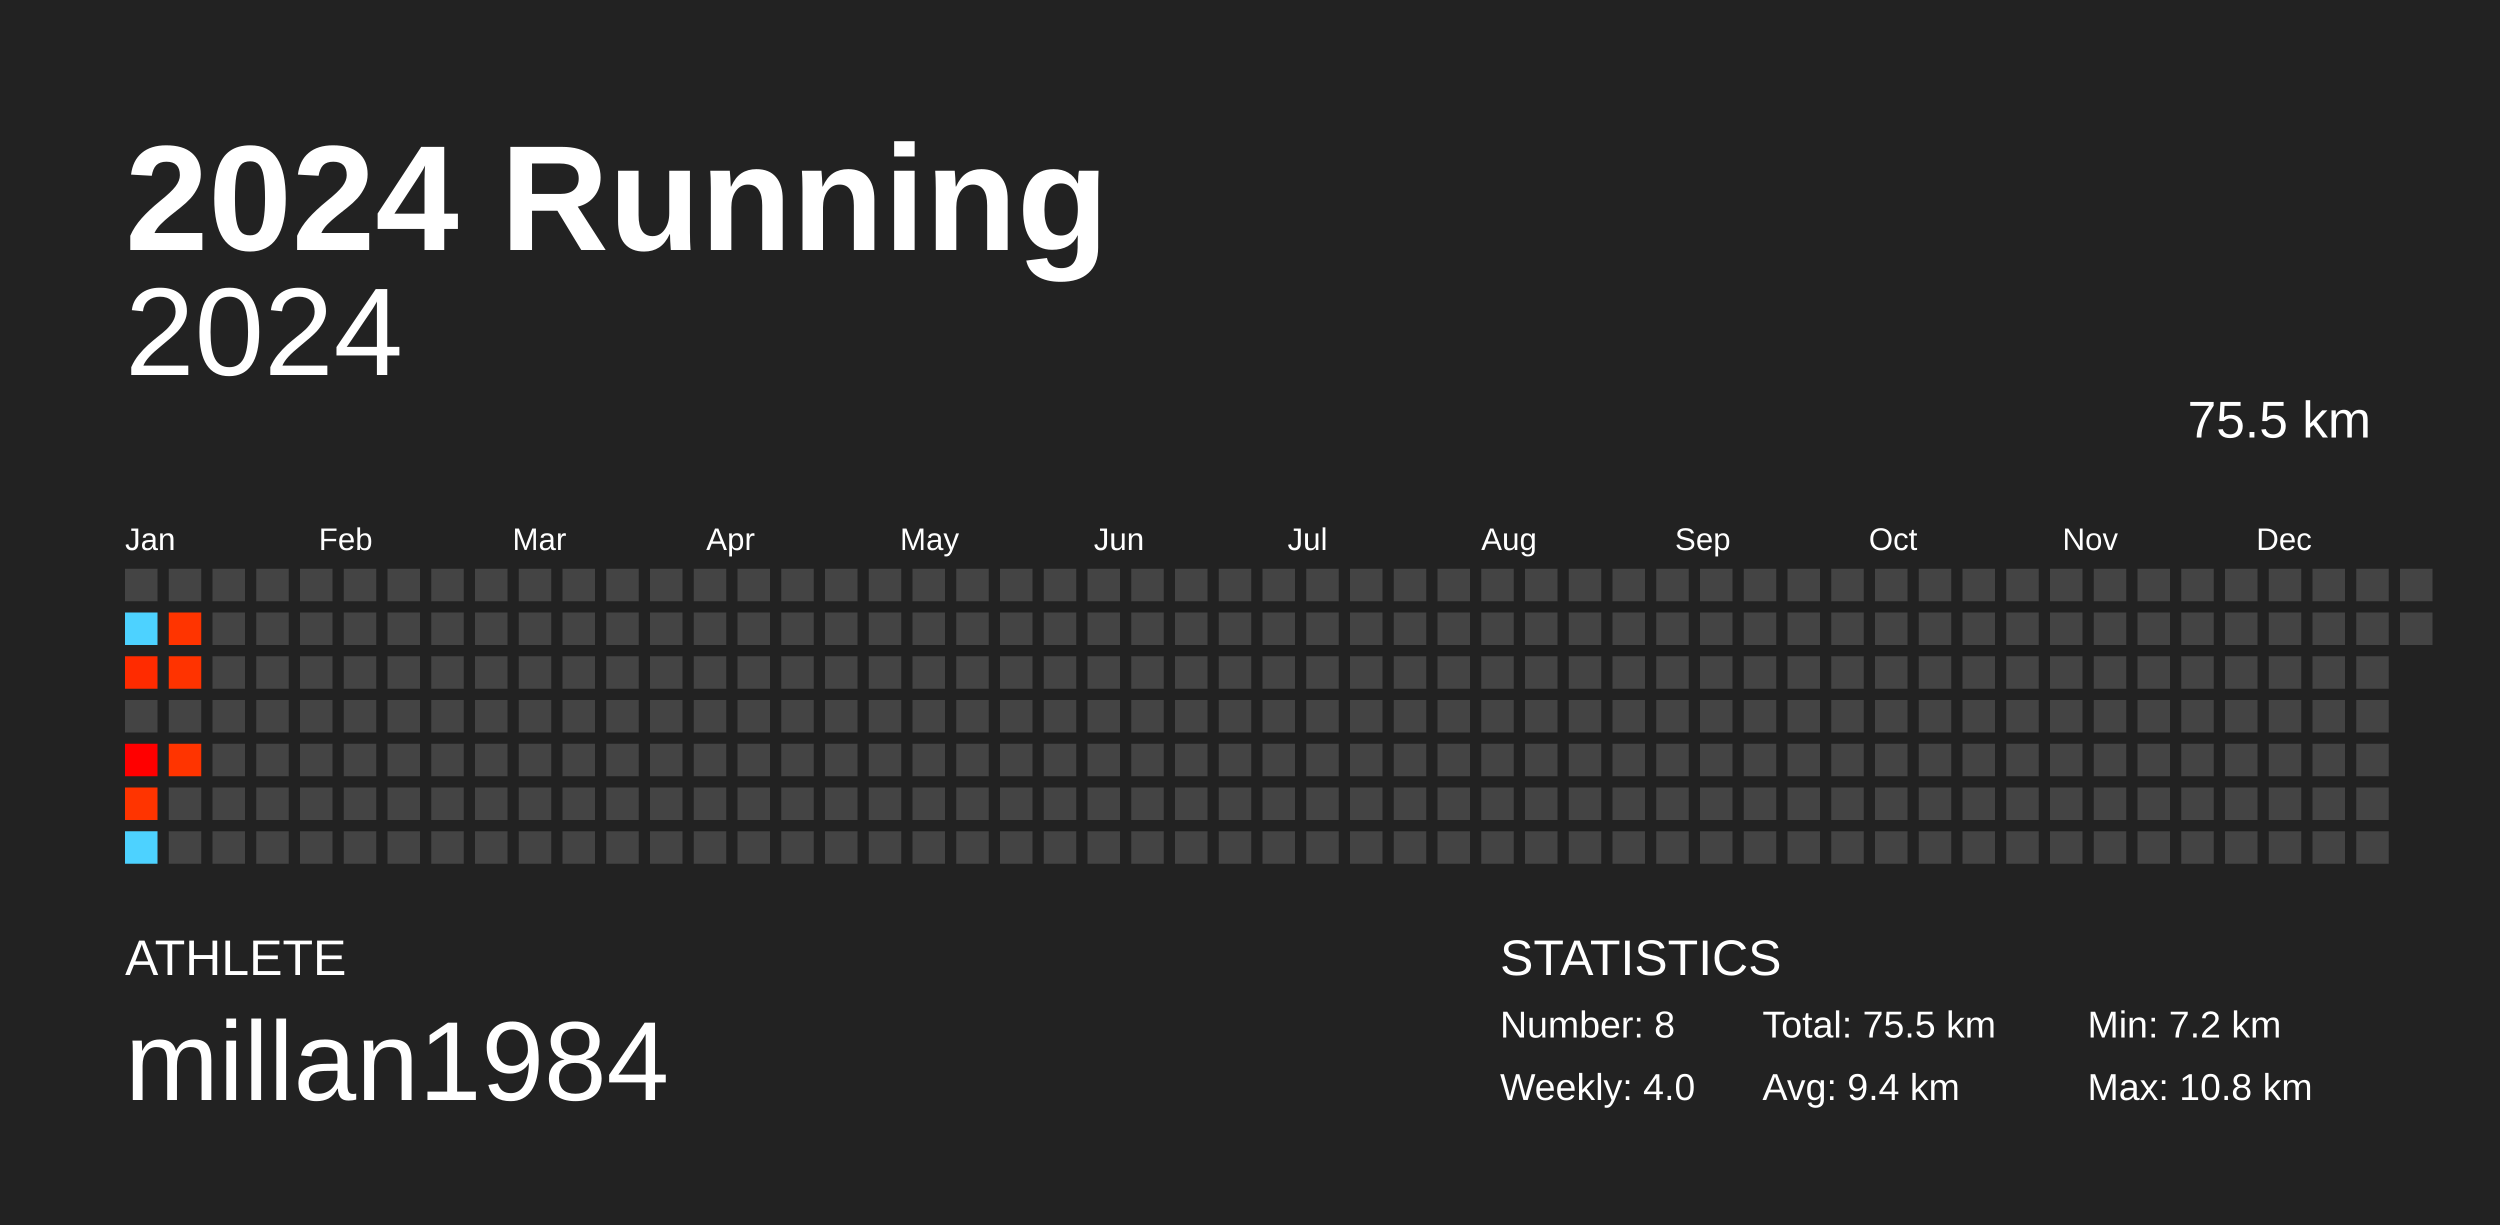
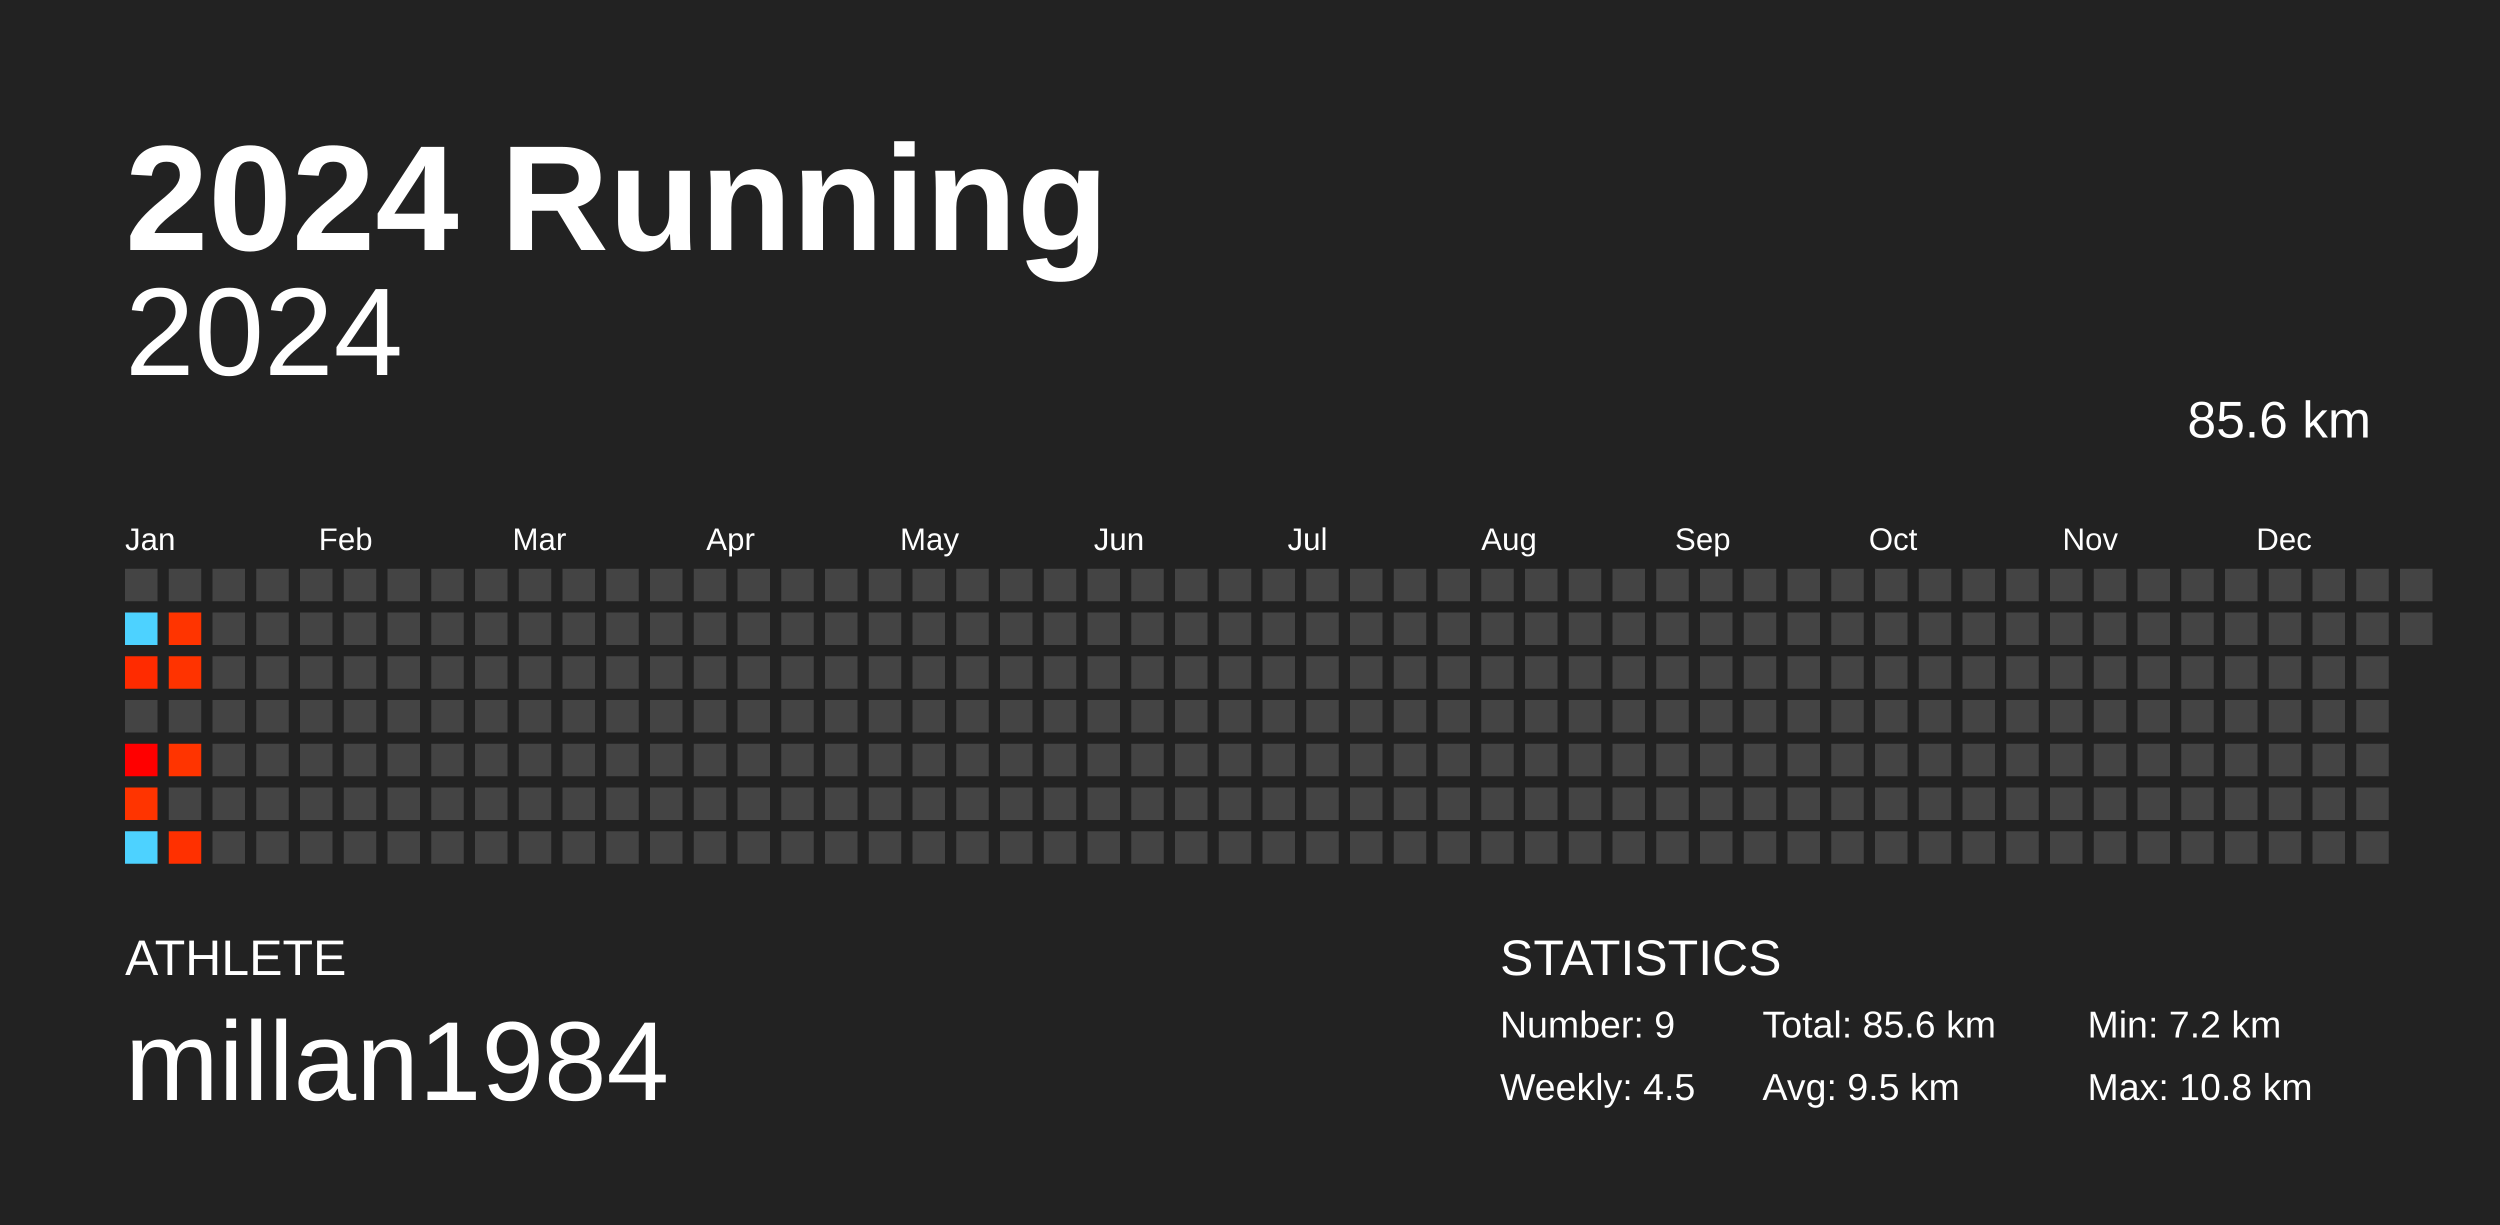
<svg xmlns="http://www.w3.org/2000/svg" baseProfile="full" height="98mm" version="1.1" viewBox="0,0,200,98" width="200mm">
  <defs />
  <rect fill="#222222" height="98" width="200" x="0" y="0" />
  <text fill="#FFFFFF" style="font-size:12px; font-family:Arial; font-weight:bold;" x="10" y="20">2024 Running</text>
  <text fill="#FFFFFF" style="font-size:4px; font-family:Arial" x="10" y="78">ATHLETE</text>
  <text fill="#FFFFFF" style="font-size:9px; font-family:Arial" x="10" y="88">millan1984</text>
  <text fill="#FFFFFF" style="font-size:4px; font-family:Arial" x="120" y="78">STATISTICS</text>
-   <text fill="#FFFFFF" style="font-size:3px; font-family:Arial" x="120" y="83">Number: 8</text>
-   <text fill="#FFFFFF" style="font-size:3px; font-family:Arial" x="120" y="88">Weekly: 4.0</text>
-   <text fill="#FFFFFF" style="font-size:3px; font-family:Arial" x="141" y="83">Total: 75.5 km</text>
-   <text fill="#FFFFFF" style="font-size:3px; font-family:Arial" x="141" y="88">Avg: 9.4 km</text>
+   <text fill="#FFFFFF" style="font-size:3px; font-family:Arial" x="120" y="83">Number: 9</text>
+   <text fill="#FFFFFF" style="font-size:3px; font-family:Arial" x="120" y="88">Weekly: 4.5</text>
+   <text fill="#FFFFFF" style="font-size:3px; font-family:Arial" x="141" y="83">Total: 85.6 km</text>
+   <text fill="#FFFFFF" style="font-size:3px; font-family:Arial" x="141" y="88">Avg: 9.5 km</text>
  <text fill="#FFFFFF" style="font-size:3px; font-family:Arial" x="167" y="83">Min: 7.2 km</text>
  <text fill="#FFFFFF" style="font-size:3px; font-family:Arial" x="167" y="88">Max: 10.8 km</text>
  <text alignment-baseline="hanging" fill="#FFFFFF" style="font-size:10.0px; font-family:Arial;" x="10" y="30">2024</text>
-   <text alignment-baseline="hanging" fill="#FFFFFF" style="font-size:4.125px; font-family:Arial;" x="175" y="35">75.5 km</text>
+   <text alignment-baseline="hanging" fill="#FFFFFF" style="font-size:4.125px; font-family:Arial;" x="175" y="35">85.6 km</text>
  <text fill="#FFFFFF" style="font-size:2.5px; font-family:Arial" x="10.0" y="44">Jan</text>
  <text fill="#FFFFFF" style="font-size:2.5px; font-family:Arial" x="25.5" y="44">Feb</text>
  <text fill="#FFFFFF" style="font-size:2.5px; font-family:Arial" x="41.0" y="44">Mar</text>
  <text fill="#FFFFFF" style="font-size:2.5px; font-family:Arial" x="56.5" y="44">Apr</text>
  <text fill="#FFFFFF" style="font-size:2.5px; font-family:Arial" x="72.0" y="44">May</text>
  <text fill="#FFFFFF" style="font-size:2.5px; font-family:Arial" x="87.5" y="44">Jun</text>
  <text fill="#FFFFFF" style="font-size:2.5px; font-family:Arial" x="103.0" y="44">Jul</text>
  <text fill="#FFFFFF" style="font-size:2.5px; font-family:Arial" x="118.5" y="44">Aug</text>
  <text fill="#FFFFFF" style="font-size:2.5px; font-family:Arial" x="134.0" y="44">Sep</text>
  <text fill="#FFFFFF" style="font-size:2.5px; font-family:Arial" x="149.5" y="44">Oct</text>
  <text fill="#FFFFFF" style="font-size:2.5px; font-family:Arial" x="165.0" y="44">Nov</text>
  <text fill="#FFFFFF" style="font-size:2.5px; font-family:Arial" x="180.5" y="44">Dec</text>
  <rect fill="#444444" height="2.6" width="2.6" x="10.0" y="45.5" />
  <rect fill="#4dd2ff" height="2.6" width="2.6" x="10.0" y="49.0" />
  <rect fill="#ff2b00" height="2.6" width="2.6" x="10.0" y="52.5" />
  <rect fill="#444444" height="2.6" width="2.6" x="10.0" y="56.0" />
  <rect fill="#ff0000" height="2.6" width="2.6" x="10.0" y="59.5" />
  <rect fill="#ff3400" height="2.6" width="2.6" x="10.0" y="63.0" />
  <rect fill="#4dd2ff" height="2.6" width="2.6" x="10.0" y="66.5" />
  <rect fill="#444444" height="2.6" width="2.6" x="13.5" y="45.5" />
  <rect fill="#ff3400" height="2.6" width="2.6" x="13.5" y="49.0" />
  <rect fill="#ff3300" height="2.6" width="2.6" x="13.5" y="52.5" />
  <rect fill="#444444" height="2.6" width="2.6" x="13.5" y="56.0" />
  <rect fill="#ff3400" height="2.6" width="2.6" x="13.5" y="59.5" />
  <rect fill="#444444" height="2.6" width="2.6" x="13.5" y="63.0" />
-   <rect fill="#444444" height="2.6" width="2.6" x="13.5" y="66.5" />
+   <rect fill="#ff3000" height="2.6" width="2.6" x="13.5" y="66.5" />
  <rect fill="#444444" height="2.6" width="2.6" x="17.0" y="45.5" />
  <rect fill="#444444" height="2.6" width="2.6" x="17.0" y="49.0" />
  <rect fill="#444444" height="2.6" width="2.6" x="17.0" y="52.5" />
  <rect fill="#444444" height="2.6" width="2.6" x="17.0" y="56.0" />
  <rect fill="#444444" height="2.6" width="2.6" x="17.0" y="59.5" />
  <rect fill="#444444" height="2.6" width="2.6" x="17.0" y="63.0" />
  <rect fill="#444444" height="2.6" width="2.6" x="17.0" y="66.5" />
  <rect fill="#444444" height="2.6" width="2.6" x="20.5" y="45.5" />
  <rect fill="#444444" height="2.6" width="2.6" x="20.5" y="49.0" />
  <rect fill="#444444" height="2.6" width="2.6" x="20.5" y="52.5" />
  <rect fill="#444444" height="2.6" width="2.6" x="20.5" y="56.0" />
  <rect fill="#444444" height="2.6" width="2.6" x="20.5" y="59.5" />
  <rect fill="#444444" height="2.6" width="2.6" x="20.5" y="63.0" />
  <rect fill="#444444" height="2.6" width="2.6" x="20.5" y="66.5" />
  <rect fill="#444444" height="2.6" width="2.6" x="24.0" y="45.5" />
  <rect fill="#444444" height="2.6" width="2.6" x="24.0" y="49.0" />
  <rect fill="#444444" height="2.6" width="2.6" x="24.0" y="52.5" />
  <rect fill="#444444" height="2.6" width="2.6" x="24.0" y="56.0" />
  <rect fill="#444444" height="2.6" width="2.6" x="24.0" y="59.5" />
  <rect fill="#444444" height="2.6" width="2.6" x="24.0" y="63.0" />
  <rect fill="#444444" height="2.6" width="2.6" x="24.0" y="66.5" />
  <rect fill="#444444" height="2.6" width="2.6" x="27.5" y="45.5" />
  <rect fill="#444444" height="2.6" width="2.6" x="27.5" y="49.0" />
  <rect fill="#444444" height="2.6" width="2.6" x="27.5" y="52.5" />
  <rect fill="#444444" height="2.6" width="2.6" x="27.5" y="56.0" />
  <rect fill="#444444" height="2.6" width="2.6" x="27.5" y="59.5" />
  <rect fill="#444444" height="2.6" width="2.6" x="27.5" y="63.0" />
  <rect fill="#444444" height="2.6" width="2.6" x="27.5" y="66.5" />
  <rect fill="#444444" height="2.6" width="2.6" x="31.0" y="45.5" />
  <rect fill="#444444" height="2.6" width="2.6" x="31.0" y="49.0" />
  <rect fill="#444444" height="2.6" width="2.6" x="31.0" y="52.5" />
  <rect fill="#444444" height="2.6" width="2.6" x="31.0" y="56.0" />
  <rect fill="#444444" height="2.6" width="2.6" x="31.0" y="59.5" />
  <rect fill="#444444" height="2.6" width="2.6" x="31.0" y="63.0" />
  <rect fill="#444444" height="2.6" width="2.6" x="31.0" y="66.5" />
  <rect fill="#444444" height="2.6" width="2.6" x="34.5" y="45.5" />
  <rect fill="#444444" height="2.6" width="2.6" x="34.5" y="49.0" />
  <rect fill="#444444" height="2.6" width="2.6" x="34.5" y="52.5" />
  <rect fill="#444444" height="2.6" width="2.6" x="34.5" y="56.0" />
  <rect fill="#444444" height="2.6" width="2.6" x="34.5" y="59.5" />
  <rect fill="#444444" height="2.6" width="2.6" x="34.5" y="63.0" />
  <rect fill="#444444" height="2.6" width="2.6" x="34.5" y="66.5" />
  <rect fill="#444444" height="2.6" width="2.6" x="38.0" y="45.5" />
  <rect fill="#444444" height="2.6" width="2.6" x="38.0" y="49.0" />
  <rect fill="#444444" height="2.6" width="2.6" x="38.0" y="52.5" />
  <rect fill="#444444" height="2.6" width="2.6" x="38.0" y="56.0" />
  <rect fill="#444444" height="2.6" width="2.6" x="38.0" y="59.5" />
  <rect fill="#444444" height="2.6" width="2.6" x="38.0" y="63.0" />
  <rect fill="#444444" height="2.6" width="2.6" x="38.0" y="66.5" />
  <rect fill="#444444" height="2.6" width="2.6" x="41.5" y="45.5" />
  <rect fill="#444444" height="2.6" width="2.6" x="41.5" y="49.0" />
  <rect fill="#444444" height="2.6" width="2.6" x="41.5" y="52.5" />
  <rect fill="#444444" height="2.6" width="2.6" x="41.5" y="56.0" />
  <rect fill="#444444" height="2.6" width="2.6" x="41.5" y="59.5" />
  <rect fill="#444444" height="2.6" width="2.6" x="41.5" y="63.0" />
  <rect fill="#444444" height="2.6" width="2.6" x="41.5" y="66.5" />
  <rect fill="#444444" height="2.6" width="2.6" x="45.0" y="45.5" />
  <rect fill="#444444" height="2.6" width="2.6" x="45.0" y="49.0" />
  <rect fill="#444444" height="2.6" width="2.6" x="45.0" y="52.5" />
  <rect fill="#444444" height="2.6" width="2.6" x="45.0" y="56.0" />
  <rect fill="#444444" height="2.6" width="2.6" x="45.0" y="59.5" />
  <rect fill="#444444" height="2.6" width="2.6" x="45.0" y="63.0" />
  <rect fill="#444444" height="2.6" width="2.6" x="45.0" y="66.5" />
  <rect fill="#444444" height="2.6" width="2.6" x="48.5" y="45.5" />
  <rect fill="#444444" height="2.6" width="2.6" x="48.5" y="49.0" />
  <rect fill="#444444" height="2.6" width="2.6" x="48.5" y="52.5" />
  <rect fill="#444444" height="2.6" width="2.6" x="48.5" y="56.0" />
  <rect fill="#444444" height="2.6" width="2.6" x="48.5" y="59.5" />
  <rect fill="#444444" height="2.6" width="2.6" x="48.5" y="63.0" />
  <rect fill="#444444" height="2.6" width="2.6" x="48.5" y="66.5" />
  <rect fill="#444444" height="2.6" width="2.6" x="52.0" y="45.5" />
  <rect fill="#444444" height="2.6" width="2.6" x="52.0" y="49.0" />
  <rect fill="#444444" height="2.6" width="2.6" x="52.0" y="52.5" />
  <rect fill="#444444" height="2.6" width="2.6" x="52.0" y="56.0" />
  <rect fill="#444444" height="2.6" width="2.6" x="52.0" y="59.5" />
  <rect fill="#444444" height="2.6" width="2.6" x="52.0" y="63.0" />
  <rect fill="#444444" height="2.6" width="2.6" x="52.0" y="66.5" />
  <rect fill="#444444" height="2.6" width="2.6" x="55.5" y="45.5" />
  <rect fill="#444444" height="2.6" width="2.6" x="55.5" y="49.0" />
  <rect fill="#444444" height="2.6" width="2.6" x="55.5" y="52.5" />
  <rect fill="#444444" height="2.6" width="2.6" x="55.5" y="56.0" />
  <rect fill="#444444" height="2.6" width="2.6" x="55.5" y="59.5" />
  <rect fill="#444444" height="2.6" width="2.6" x="55.5" y="63.0" />
  <rect fill="#444444" height="2.6" width="2.6" x="55.5" y="66.5" />
  <rect fill="#444444" height="2.6" width="2.6" x="59.0" y="45.5" />
  <rect fill="#444444" height="2.6" width="2.6" x="59.0" y="49.0" />
  <rect fill="#444444" height="2.6" width="2.6" x="59.0" y="52.5" />
  <rect fill="#444444" height="2.6" width="2.6" x="59.0" y="56.0" />
  <rect fill="#444444" height="2.6" width="2.6" x="59.0" y="59.5" />
  <rect fill="#444444" height="2.6" width="2.6" x="59.0" y="63.0" />
  <rect fill="#444444" height="2.6" width="2.6" x="59.0" y="66.5" />
  <rect fill="#444444" height="2.6" width="2.6" x="62.5" y="45.5" />
  <rect fill="#444444" height="2.6" width="2.6" x="62.5" y="49.0" />
  <rect fill="#444444" height="2.6" width="2.6" x="62.5" y="52.5" />
  <rect fill="#444444" height="2.6" width="2.6" x="62.5" y="56.0" />
  <rect fill="#444444" height="2.6" width="2.6" x="62.5" y="59.5" />
  <rect fill="#444444" height="2.6" width="2.6" x="62.5" y="63.0" />
  <rect fill="#444444" height="2.6" width="2.6" x="62.5" y="66.5" />
  <rect fill="#444444" height="2.6" width="2.6" x="66.0" y="45.5" />
  <rect fill="#444444" height="2.6" width="2.6" x="66.0" y="49.0" />
  <rect fill="#444444" height="2.6" width="2.6" x="66.0" y="52.5" />
  <rect fill="#444444" height="2.6" width="2.6" x="66.0" y="56.0" />
  <rect fill="#444444" height="2.6" width="2.6" x="66.0" y="59.5" />
  <rect fill="#444444" height="2.6" width="2.6" x="66.0" y="63.0" />
  <rect fill="#444444" height="2.6" width="2.6" x="66.0" y="66.5" />
  <rect fill="#444444" height="2.6" width="2.6" x="69.5" y="45.5" />
  <rect fill="#444444" height="2.6" width="2.6" x="69.5" y="49.0" />
  <rect fill="#444444" height="2.6" width="2.6" x="69.5" y="52.5" />
  <rect fill="#444444" height="2.6" width="2.6" x="69.5" y="56.0" />
  <rect fill="#444444" height="2.6" width="2.6" x="69.5" y="59.5" />
  <rect fill="#444444" height="2.6" width="2.6" x="69.5" y="63.0" />
  <rect fill="#444444" height="2.6" width="2.6" x="69.5" y="66.5" />
  <rect fill="#444444" height="2.6" width="2.6" x="73.0" y="45.5" />
  <rect fill="#444444" height="2.6" width="2.6" x="73.0" y="49.0" />
  <rect fill="#444444" height="2.6" width="2.6" x="73.0" y="52.5" />
  <rect fill="#444444" height="2.6" width="2.6" x="73.0" y="56.0" />
  <rect fill="#444444" height="2.6" width="2.6" x="73.0" y="59.5" />
  <rect fill="#444444" height="2.6" width="2.6" x="73.0" y="63.0" />
  <rect fill="#444444" height="2.6" width="2.6" x="73.0" y="66.5" />
  <rect fill="#444444" height="2.6" width="2.6" x="76.5" y="45.5" />
  <rect fill="#444444" height="2.6" width="2.6" x="76.5" y="49.0" />
  <rect fill="#444444" height="2.6" width="2.6" x="76.5" y="52.5" />
  <rect fill="#444444" height="2.6" width="2.6" x="76.5" y="56.0" />
  <rect fill="#444444" height="2.6" width="2.6" x="76.5" y="59.5" />
  <rect fill="#444444" height="2.6" width="2.6" x="76.5" y="63.0" />
  <rect fill="#444444" height="2.6" width="2.6" x="76.5" y="66.5" />
  <rect fill="#444444" height="2.6" width="2.6" x="80.0" y="45.5" />
  <rect fill="#444444" height="2.6" width="2.6" x="80.0" y="49.0" />
  <rect fill="#444444" height="2.6" width="2.6" x="80.0" y="52.5" />
  <rect fill="#444444" height="2.6" width="2.6" x="80.0" y="56.0" />
  <rect fill="#444444" height="2.6" width="2.6" x="80.0" y="59.5" />
  <rect fill="#444444" height="2.6" width="2.6" x="80.0" y="63.0" />
  <rect fill="#444444" height="2.6" width="2.6" x="80.0" y="66.5" />
  <rect fill="#444444" height="2.6" width="2.6" x="83.5" y="45.5" />
  <rect fill="#444444" height="2.6" width="2.6" x="83.5" y="49.0" />
  <rect fill="#444444" height="2.6" width="2.6" x="83.5" y="52.5" />
  <rect fill="#444444" height="2.6" width="2.6" x="83.5" y="56.0" />
  <rect fill="#444444" height="2.6" width="2.6" x="83.5" y="59.5" />
  <rect fill="#444444" height="2.6" width="2.6" x="83.5" y="63.0" />
  <rect fill="#444444" height="2.6" width="2.6" x="83.5" y="66.5" />
  <rect fill="#444444" height="2.6" width="2.6" x="87.0" y="45.5" />
  <rect fill="#444444" height="2.6" width="2.6" x="87.0" y="49.0" />
  <rect fill="#444444" height="2.6" width="2.6" x="87.0" y="52.5" />
  <rect fill="#444444" height="2.6" width="2.6" x="87.0" y="56.0" />
  <rect fill="#444444" height="2.6" width="2.6" x="87.0" y="59.5" />
  <rect fill="#444444" height="2.6" width="2.6" x="87.0" y="63.0" />
  <rect fill="#444444" height="2.6" width="2.6" x="87.0" y="66.5" />
  <rect fill="#444444" height="2.6" width="2.6" x="90.5" y="45.5" />
  <rect fill="#444444" height="2.6" width="2.6" x="90.5" y="49.0" />
  <rect fill="#444444" height="2.6" width="2.6" x="90.5" y="52.5" />
  <rect fill="#444444" height="2.6" width="2.6" x="90.5" y="56.0" />
  <rect fill="#444444" height="2.6" width="2.6" x="90.5" y="59.5" />
  <rect fill="#444444" height="2.6" width="2.6" x="90.5" y="63.0" />
  <rect fill="#444444" height="2.6" width="2.6" x="90.5" y="66.5" />
  <rect fill="#444444" height="2.6" width="2.6" x="94.0" y="45.5" />
  <rect fill="#444444" height="2.6" width="2.6" x="94.0" y="49.0" />
  <rect fill="#444444" height="2.6" width="2.6" x="94.0" y="52.5" />
  <rect fill="#444444" height="2.6" width="2.6" x="94.0" y="56.0" />
  <rect fill="#444444" height="2.6" width="2.6" x="94.0" y="59.5" />
  <rect fill="#444444" height="2.6" width="2.6" x="94.0" y="63.0" />
  <rect fill="#444444" height="2.6" width="2.6" x="94.0" y="66.5" />
  <rect fill="#444444" height="2.6" width="2.6" x="97.5" y="45.5" />
  <rect fill="#444444" height="2.6" width="2.6" x="97.5" y="49.0" />
  <rect fill="#444444" height="2.6" width="2.6" x="97.5" y="52.5" />
  <rect fill="#444444" height="2.6" width="2.6" x="97.5" y="56.0" />
  <rect fill="#444444" height="2.6" width="2.6" x="97.5" y="59.5" />
  <rect fill="#444444" height="2.6" width="2.6" x="97.5" y="63.0" />
  <rect fill="#444444" height="2.6" width="2.6" x="97.5" y="66.5" />
  <rect fill="#444444" height="2.6" width="2.6" x="101.0" y="45.5" />
  <rect fill="#444444" height="2.6" width="2.6" x="101.0" y="49.0" />
  <rect fill="#444444" height="2.6" width="2.6" x="101.0" y="52.5" />
  <rect fill="#444444" height="2.6" width="2.6" x="101.0" y="56.0" />
  <rect fill="#444444" height="2.6" width="2.6" x="101.0" y="59.5" />
  <rect fill="#444444" height="2.6" width="2.6" x="101.0" y="63.0" />
  <rect fill="#444444" height="2.6" width="2.6" x="101.0" y="66.5" />
  <rect fill="#444444" height="2.6" width="2.6" x="104.5" y="45.5" />
  <rect fill="#444444" height="2.6" width="2.6" x="104.5" y="49.0" />
  <rect fill="#444444" height="2.6" width="2.6" x="104.5" y="52.5" />
  <rect fill="#444444" height="2.6" width="2.6" x="104.5" y="56.0" />
  <rect fill="#444444" height="2.6" width="2.6" x="104.5" y="59.5" />
  <rect fill="#444444" height="2.6" width="2.6" x="104.5" y="63.0" />
  <rect fill="#444444" height="2.6" width="2.6" x="104.5" y="66.5" />
  <rect fill="#444444" height="2.6" width="2.6" x="108.0" y="45.5" />
  <rect fill="#444444" height="2.6" width="2.6" x="108.0" y="49.0" />
  <rect fill="#444444" height="2.6" width="2.6" x="108.0" y="52.5" />
  <rect fill="#444444" height="2.6" width="2.6" x="108.0" y="56.0" />
  <rect fill="#444444" height="2.6" width="2.6" x="108.0" y="59.5" />
  <rect fill="#444444" height="2.6" width="2.6" x="108.0" y="63.0" />
  <rect fill="#444444" height="2.6" width="2.6" x="108.0" y="66.5" />
  <rect fill="#444444" height="2.6" width="2.6" x="111.5" y="45.5" />
  <rect fill="#444444" height="2.6" width="2.6" x="111.5" y="49.0" />
  <rect fill="#444444" height="2.6" width="2.6" x="111.5" y="52.5" />
  <rect fill="#444444" height="2.6" width="2.6" x="111.5" y="56.0" />
  <rect fill="#444444" height="2.6" width="2.6" x="111.5" y="59.5" />
  <rect fill="#444444" height="2.6" width="2.6" x="111.5" y="63.0" />
  <rect fill="#444444" height="2.6" width="2.6" x="111.5" y="66.5" />
  <rect fill="#444444" height="2.6" width="2.6" x="115.0" y="45.5" />
  <rect fill="#444444" height="2.6" width="2.6" x="115.0" y="49.0" />
  <rect fill="#444444" height="2.6" width="2.6" x="115.0" y="52.5" />
  <rect fill="#444444" height="2.6" width="2.6" x="115.0" y="56.0" />
  <rect fill="#444444" height="2.6" width="2.6" x="115.0" y="59.5" />
  <rect fill="#444444" height="2.6" width="2.6" x="115.0" y="63.0" />
  <rect fill="#444444" height="2.6" width="2.6" x="115.0" y="66.5" />
  <rect fill="#444444" height="2.6" width="2.6" x="118.5" y="45.5" />
  <rect fill="#444444" height="2.6" width="2.6" x="118.5" y="49.0" />
  <rect fill="#444444" height="2.6" width="2.6" x="118.5" y="52.5" />
  <rect fill="#444444" height="2.6" width="2.6" x="118.5" y="56.0" />
  <rect fill="#444444" height="2.6" width="2.6" x="118.5" y="59.5" />
  <rect fill="#444444" height="2.6" width="2.6" x="118.5" y="63.0" />
  <rect fill="#444444" height="2.6" width="2.6" x="118.5" y="66.5" />
  <rect fill="#444444" height="2.6" width="2.6" x="122.0" y="45.5" />
  <rect fill="#444444" height="2.6" width="2.6" x="122.0" y="49.0" />
  <rect fill="#444444" height="2.6" width="2.6" x="122.0" y="52.5" />
  <rect fill="#444444" height="2.6" width="2.6" x="122.0" y="56.0" />
  <rect fill="#444444" height="2.6" width="2.6" x="122.0" y="59.5" />
  <rect fill="#444444" height="2.6" width="2.6" x="122.0" y="63.0" />
  <rect fill="#444444" height="2.6" width="2.6" x="122.0" y="66.5" />
  <rect fill="#444444" height="2.6" width="2.6" x="125.5" y="45.5" />
  <rect fill="#444444" height="2.6" width="2.6" x="125.5" y="49.0" />
  <rect fill="#444444" height="2.6" width="2.6" x="125.5" y="52.5" />
  <rect fill="#444444" height="2.6" width="2.6" x="125.5" y="56.0" />
  <rect fill="#444444" height="2.6" width="2.6" x="125.5" y="59.5" />
  <rect fill="#444444" height="2.6" width="2.6" x="125.5" y="63.0" />
  <rect fill="#444444" height="2.6" width="2.6" x="125.5" y="66.5" />
  <rect fill="#444444" height="2.6" width="2.6" x="129.0" y="45.5" />
  <rect fill="#444444" height="2.6" width="2.6" x="129.0" y="49.0" />
  <rect fill="#444444" height="2.6" width="2.6" x="129.0" y="52.5" />
  <rect fill="#444444" height="2.6" width="2.6" x="129.0" y="56.0" />
  <rect fill="#444444" height="2.6" width="2.6" x="129.0" y="59.5" />
  <rect fill="#444444" height="2.6" width="2.6" x="129.0" y="63.0" />
  <rect fill="#444444" height="2.6" width="2.6" x="129.0" y="66.5" />
  <rect fill="#444444" height="2.6" width="2.6" x="132.5" y="45.5" />
  <rect fill="#444444" height="2.6" width="2.6" x="132.5" y="49.0" />
  <rect fill="#444444" height="2.6" width="2.6" x="132.5" y="52.5" />
  <rect fill="#444444" height="2.6" width="2.6" x="132.5" y="56.0" />
  <rect fill="#444444" height="2.6" width="2.6" x="132.5" y="59.5" />
  <rect fill="#444444" height="2.6" width="2.6" x="132.5" y="63.0" />
  <rect fill="#444444" height="2.6" width="2.6" x="132.5" y="66.5" />
  <rect fill="#444444" height="2.6" width="2.6" x="136.0" y="45.5" />
  <rect fill="#444444" height="2.6" width="2.6" x="136.0" y="49.0" />
  <rect fill="#444444" height="2.6" width="2.6" x="136.0" y="52.5" />
  <rect fill="#444444" height="2.6" width="2.6" x="136.0" y="56.0" />
  <rect fill="#444444" height="2.6" width="2.6" x="136.0" y="59.5" />
  <rect fill="#444444" height="2.6" width="2.6" x="136.0" y="63.0" />
  <rect fill="#444444" height="2.6" width="2.6" x="136.0" y="66.5" />
  <rect fill="#444444" height="2.6" width="2.6" x="139.5" y="45.5" />
  <rect fill="#444444" height="2.6" width="2.6" x="139.5" y="49.0" />
  <rect fill="#444444" height="2.6" width="2.6" x="139.5" y="52.5" />
  <rect fill="#444444" height="2.6" width="2.6" x="139.5" y="56.0" />
  <rect fill="#444444" height="2.6" width="2.6" x="139.5" y="59.5" />
  <rect fill="#444444" height="2.6" width="2.6" x="139.5" y="63.0" />
  <rect fill="#444444" height="2.6" width="2.6" x="139.5" y="66.5" />
  <rect fill="#444444" height="2.6" width="2.6" x="143.0" y="45.5" />
  <rect fill="#444444" height="2.6" width="2.6" x="143.0" y="49.0" />
  <rect fill="#444444" height="2.6" width="2.6" x="143.0" y="52.5" />
  <rect fill="#444444" height="2.6" width="2.6" x="143.0" y="56.0" />
  <rect fill="#444444" height="2.6" width="2.6" x="143.0" y="59.5" />
  <rect fill="#444444" height="2.6" width="2.6" x="143.0" y="63.0" />
  <rect fill="#444444" height="2.6" width="2.6" x="143.0" y="66.5" />
  <rect fill="#444444" height="2.6" width="2.6" x="146.5" y="45.5" />
  <rect fill="#444444" height="2.6" width="2.6" x="146.5" y="49.0" />
  <rect fill="#444444" height="2.6" width="2.6" x="146.5" y="52.5" />
  <rect fill="#444444" height="2.6" width="2.6" x="146.5" y="56.0" />
  <rect fill="#444444" height="2.6" width="2.6" x="146.5" y="59.5" />
  <rect fill="#444444" height="2.6" width="2.6" x="146.5" y="63.0" />
  <rect fill="#444444" height="2.6" width="2.6" x="146.5" y="66.5" />
  <rect fill="#444444" height="2.6" width="2.6" x="150.0" y="45.5" />
  <rect fill="#444444" height="2.6" width="2.6" x="150.0" y="49.0" />
  <rect fill="#444444" height="2.6" width="2.6" x="150.0" y="52.5" />
  <rect fill="#444444" height="2.6" width="2.6" x="150.0" y="56.0" />
  <rect fill="#444444" height="2.6" width="2.6" x="150.0" y="59.5" />
  <rect fill="#444444" height="2.6" width="2.6" x="150.0" y="63.0" />
  <rect fill="#444444" height="2.6" width="2.6" x="150.0" y="66.5" />
  <rect fill="#444444" height="2.6" width="2.6" x="153.5" y="45.5" />
  <rect fill="#444444" height="2.6" width="2.6" x="153.5" y="49.0" />
  <rect fill="#444444" height="2.6" width="2.6" x="153.5" y="52.5" />
  <rect fill="#444444" height="2.6" width="2.6" x="153.5" y="56.0" />
  <rect fill="#444444" height="2.6" width="2.6" x="153.5" y="59.5" />
  <rect fill="#444444" height="2.6" width="2.6" x="153.5" y="63.0" />
  <rect fill="#444444" height="2.6" width="2.6" x="153.5" y="66.5" />
  <rect fill="#444444" height="2.6" width="2.6" x="157.0" y="45.5" />
  <rect fill="#444444" height="2.6" width="2.6" x="157.0" y="49.0" />
  <rect fill="#444444" height="2.6" width="2.6" x="157.0" y="52.5" />
  <rect fill="#444444" height="2.6" width="2.6" x="157.0" y="56.0" />
  <rect fill="#444444" height="2.6" width="2.6" x="157.0" y="59.5" />
  <rect fill="#444444" height="2.6" width="2.6" x="157.0" y="63.0" />
  <rect fill="#444444" height="2.6" width="2.6" x="157.0" y="66.5" />
  <rect fill="#444444" height="2.6" width="2.6" x="160.5" y="45.5" />
  <rect fill="#444444" height="2.6" width="2.6" x="160.5" y="49.0" />
  <rect fill="#444444" height="2.6" width="2.6" x="160.5" y="52.5" />
  <rect fill="#444444" height="2.6" width="2.6" x="160.5" y="56.0" />
  <rect fill="#444444" height="2.6" width="2.6" x="160.5" y="59.5" />
  <rect fill="#444444" height="2.6" width="2.6" x="160.5" y="63.0" />
  <rect fill="#444444" height="2.6" width="2.6" x="160.5" y="66.5" />
  <rect fill="#444444" height="2.6" width="2.6" x="164.0" y="45.5" />
  <rect fill="#444444" height="2.6" width="2.6" x="164.0" y="49.0" />
  <rect fill="#444444" height="2.6" width="2.6" x="164.0" y="52.5" />
  <rect fill="#444444" height="2.6" width="2.6" x="164.0" y="56.0" />
  <rect fill="#444444" height="2.6" width="2.6" x="164.0" y="59.5" />
  <rect fill="#444444" height="2.6" width="2.6" x="164.0" y="63.0" />
  <rect fill="#444444" height="2.6" width="2.6" x="164.0" y="66.5" />
  <rect fill="#444444" height="2.6" width="2.6" x="167.5" y="45.5" />
  <rect fill="#444444" height="2.6" width="2.6" x="167.5" y="49.0" />
  <rect fill="#444444" height="2.6" width="2.6" x="167.5" y="52.5" />
  <rect fill="#444444" height="2.6" width="2.6" x="167.5" y="56.0" />
  <rect fill="#444444" height="2.6" width="2.6" x="167.5" y="59.5" />
  <rect fill="#444444" height="2.6" width="2.6" x="167.5" y="63.0" />
  <rect fill="#444444" height="2.6" width="2.6" x="167.5" y="66.5" />
  <rect fill="#444444" height="2.6" width="2.6" x="171.0" y="45.5" />
  <rect fill="#444444" height="2.6" width="2.6" x="171.0" y="49.0" />
  <rect fill="#444444" height="2.6" width="2.6" x="171.0" y="52.5" />
  <rect fill="#444444" height="2.6" width="2.6" x="171.0" y="56.0" />
  <rect fill="#444444" height="2.6" width="2.6" x="171.0" y="59.5" />
  <rect fill="#444444" height="2.6" width="2.6" x="171.0" y="63.0" />
  <rect fill="#444444" height="2.6" width="2.6" x="171.0" y="66.5" />
  <rect fill="#444444" height="2.6" width="2.6" x="174.5" y="45.5" />
  <rect fill="#444444" height="2.6" width="2.6" x="174.5" y="49.0" />
  <rect fill="#444444" height="2.6" width="2.6" x="174.5" y="52.5" />
  <rect fill="#444444" height="2.6" width="2.6" x="174.5" y="56.0" />
  <rect fill="#444444" height="2.6" width="2.6" x="174.5" y="59.5" />
  <rect fill="#444444" height="2.6" width="2.6" x="174.5" y="63.0" />
  <rect fill="#444444" height="2.6" width="2.6" x="174.5" y="66.5" />
  <rect fill="#444444" height="2.6" width="2.6" x="178.0" y="45.5" />
  <rect fill="#444444" height="2.6" width="2.6" x="178.0" y="49.0" />
  <rect fill="#444444" height="2.6" width="2.6" x="178.0" y="52.5" />
  <rect fill="#444444" height="2.6" width="2.6" x="178.0" y="56.0" />
  <rect fill="#444444" height="2.6" width="2.6" x="178.0" y="59.5" />
  <rect fill="#444444" height="2.6" width="2.6" x="178.0" y="63.0" />
  <rect fill="#444444" height="2.6" width="2.6" x="178.0" y="66.5" />
  <rect fill="#444444" height="2.6" width="2.6" x="181.5" y="45.5" />
  <rect fill="#444444" height="2.6" width="2.6" x="181.5" y="49.0" />
  <rect fill="#444444" height="2.6" width="2.6" x="181.5" y="52.5" />
  <rect fill="#444444" height="2.6" width="2.6" x="181.5" y="56.0" />
  <rect fill="#444444" height="2.6" width="2.6" x="181.5" y="59.5" />
  <rect fill="#444444" height="2.6" width="2.6" x="181.5" y="63.0" />
  <rect fill="#444444" height="2.6" width="2.6" x="181.5" y="66.5" />
  <rect fill="#444444" height="2.6" width="2.6" x="185.0" y="45.5" />
  <rect fill="#444444" height="2.6" width="2.6" x="185.0" y="49.0" />
  <rect fill="#444444" height="2.6" width="2.6" x="185.0" y="52.5" />
  <rect fill="#444444" height="2.6" width="2.6" x="185.0" y="56.0" />
  <rect fill="#444444" height="2.6" width="2.6" x="185.0" y="59.5" />
  <rect fill="#444444" height="2.6" width="2.6" x="185.0" y="63.0" />
  <rect fill="#444444" height="2.6" width="2.6" x="185.0" y="66.5" />
  <rect fill="#444444" height="2.6" width="2.6" x="188.5" y="45.5" />
  <rect fill="#444444" height="2.6" width="2.6" x="188.5" y="49.0" />
  <rect fill="#444444" height="2.6" width="2.6" x="188.5" y="52.5" />
  <rect fill="#444444" height="2.6" width="2.6" x="188.5" y="56.0" />
  <rect fill="#444444" height="2.6" width="2.6" x="188.5" y="59.5" />
  <rect fill="#444444" height="2.6" width="2.6" x="188.5" y="63.0" />
  <rect fill="#444444" height="2.6" width="2.6" x="188.5" y="66.5" />
  <rect fill="#444444" height="2.6" width="2.6" x="192.0" y="45.5" />
  <rect fill="#444444" height="2.6" width="2.6" x="192.0" y="49.0" />
</svg>
